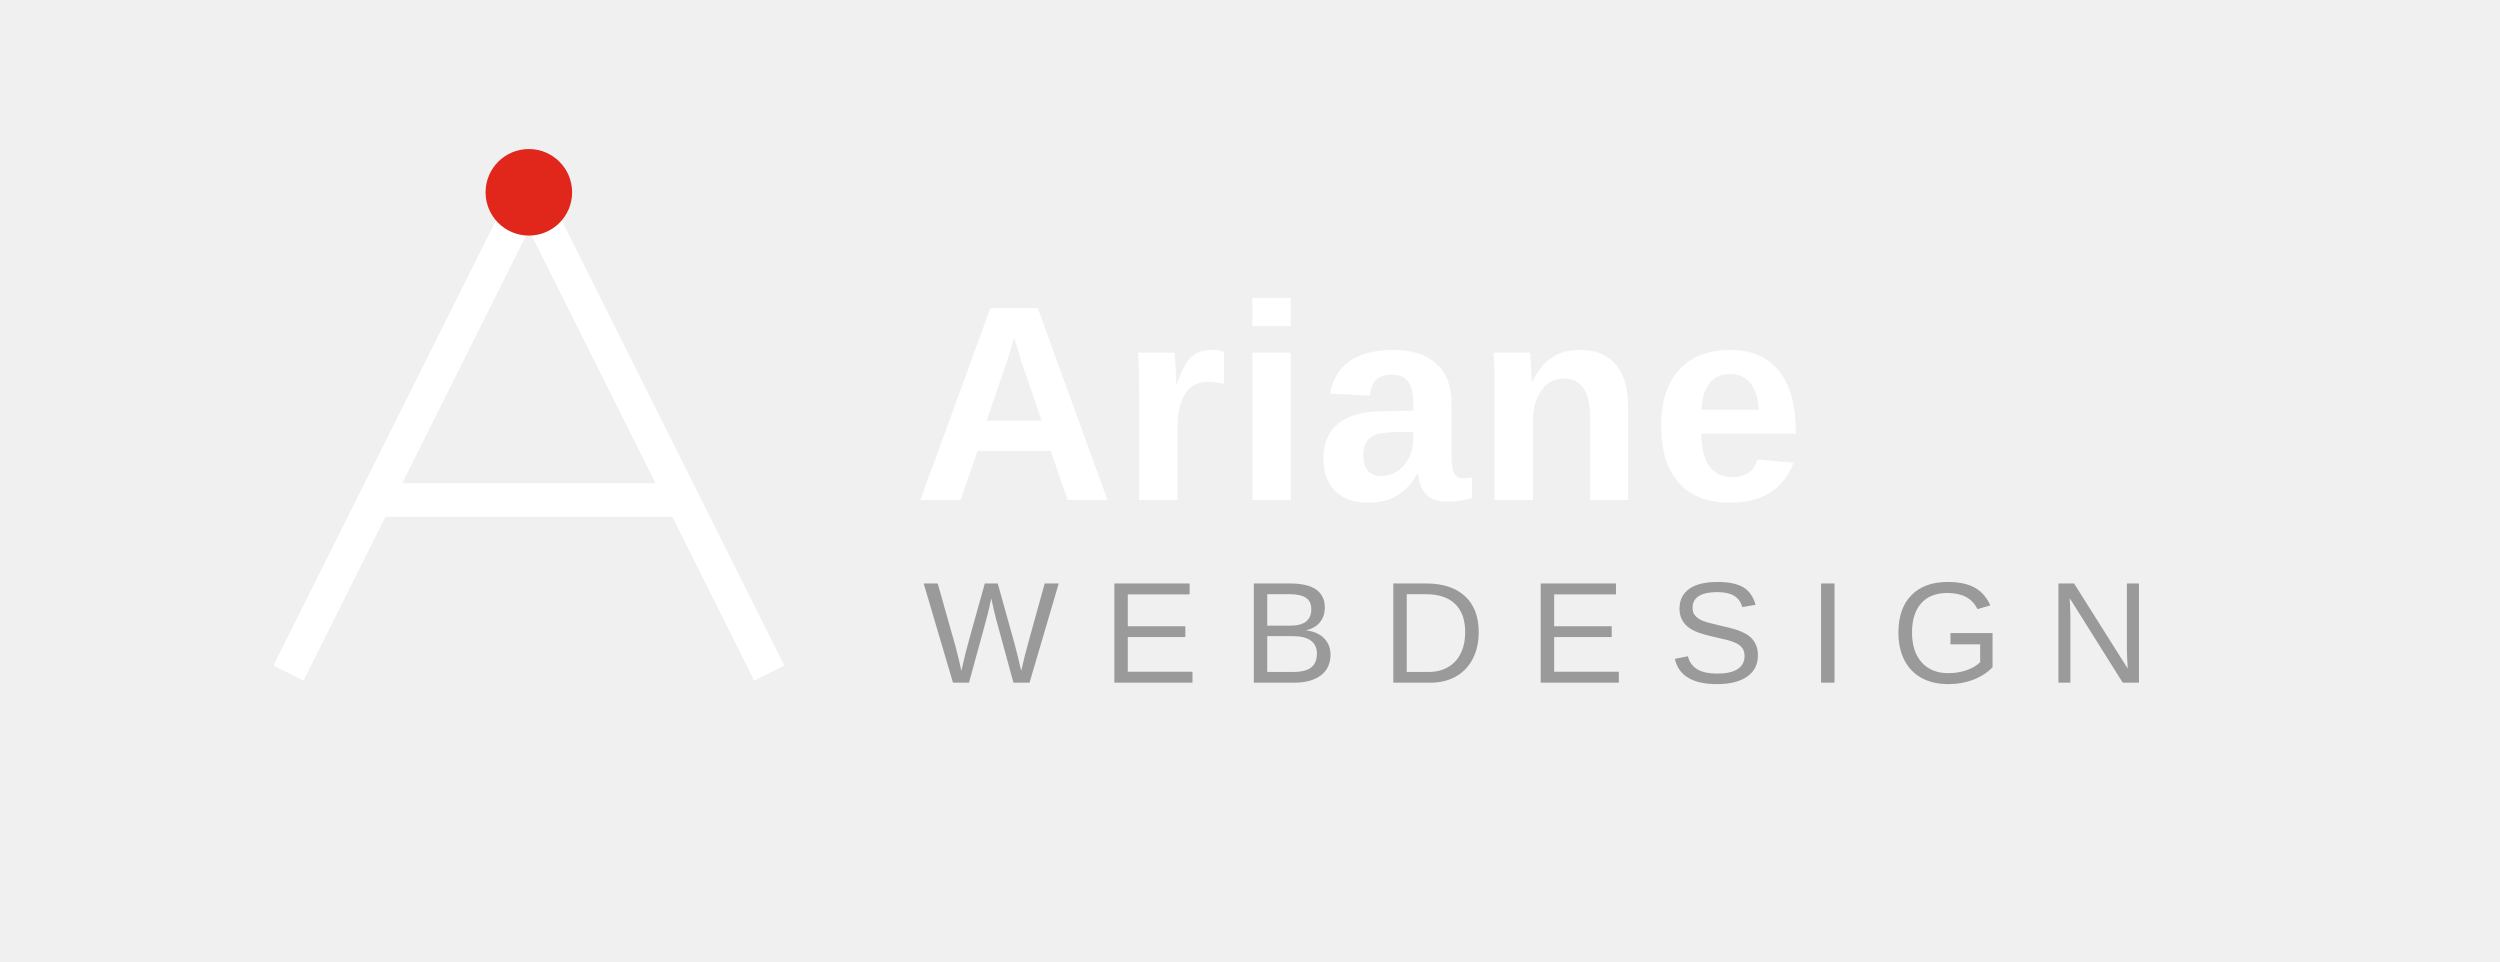
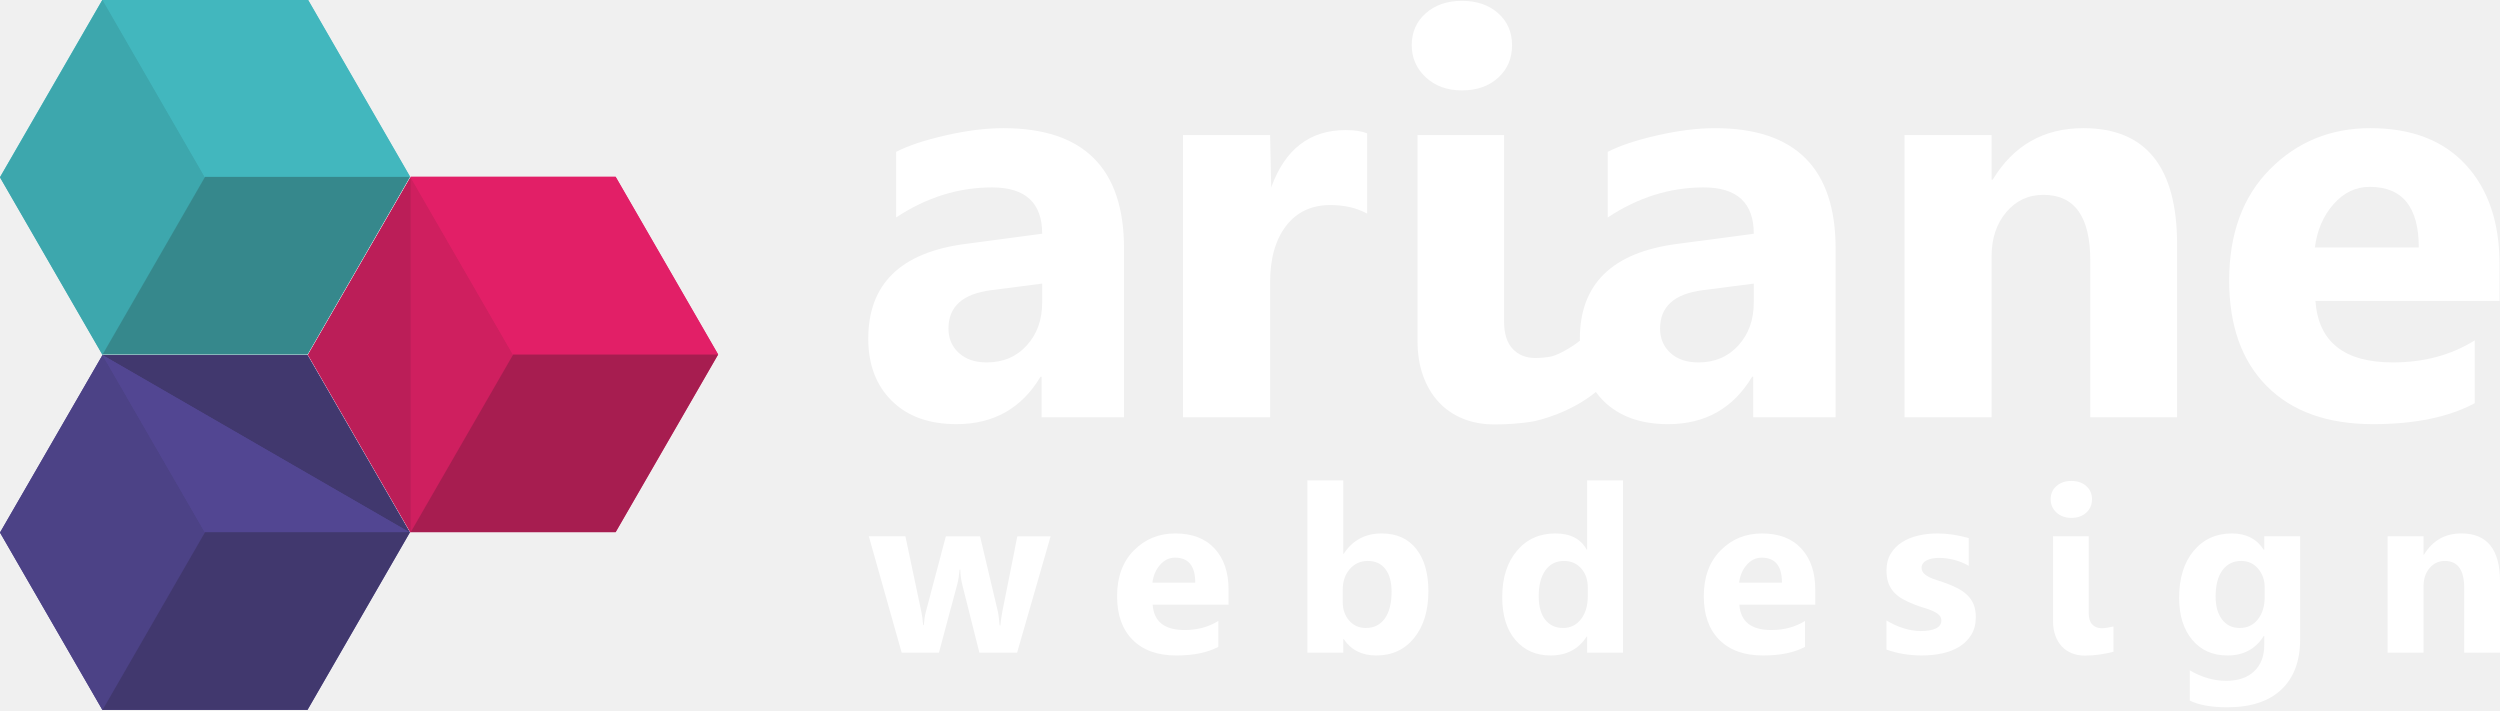
- <svg xmlns="http://www.w3.org/2000/svg" viewBox="0 0 520 200" width="520" height="200">
-   <g fill="none" stroke="#ffffff" stroke-width="7" stroke-linejoin="round">
-     <path d="M60 140 L110 40 L160 140" />
-     <path d="M80 104 H140" />
+ <svg xmlns="http://www.w3.org/2000/svg" version="1.1" id="Layer_1" x="0px" y="0px" width="773.936px" height="219.859px" viewBox="0 0 773.936 219.859" enable-background="new 0 0 773.936 219.859" xml:space="preserve">
+   <polygon fill="#42B7BE" enable-background="new    " points="95.188,-0.394 31.729,-0.394 31.729,-0.155 0,54.803 31.729,109.761  31.818,109.607 95.188,109.607 126.918,54.606 " />
+   <polygon fill="#524692" enable-background="new    " points="126.918,164.761 126.854,164.761 95.188,109.917 31.729,109.915  0,164.873 31.73,219.833 31.772,219.761 95.188,219.761 126.854,164.873 126.918,164.873 126.886,164.817 " />
+   <polygon fill="#E21F67" enable-background="new    " points="190.581,54.705 127.12,54.705 127.12,54.902 95.392,109.861  127.122,164.818 127.187,164.704 190.581,164.704 222.311,109.705 " />
+   <g>
+     <g>
+       <g>
+         <path fill="#FFFFFF" d="M347.968,129.173h-25.509v-12.541h-0.341c-5.86,9.784-14.534,14.675-26.022,14.675     c-8.476,0-15.145-2.402-20.008-7.211c-4.863-4.806-7.295-11.218-7.295-19.238c0-16.949,10.039-26.732,30.118-29.35l23.719-3.158     c0-9.556-5.177-14.333-15.528-14.333c-10.409,0-20.306,3.103-29.689,9.301V47.012c3.754-1.934,8.886-3.64,15.399-5.119     c6.512-1.479,12.441-2.218,17.789-2.218c24.912,0,37.369,12.428,37.369,37.282L347.968,129.173L347.968,129.173z M322.63,93.68     v-5.886l-15.87,2.048c-8.76,1.138-13.139,5.09-13.139,11.857c0,3.071,1.066,5.59,3.199,7.552c2.134,1.962,5.02,2.943,8.66,2.943     c5.062,0,9.185-1.75,12.371-5.247C321.036,103.449,322.63,99.027,322.63,93.68z" />
+         <path fill="#FFFFFF" d="M393.533,58.017c4.266-11.829,11.945-17.747,23.037-17.747c2.844,0,5.061,0.342,6.653,1.024v24.829     c-3.241-1.764-7.024-2.646-11.346-2.646c-5.859,0-10.438,2.149-13.738,6.442c-3.299,4.296-4.948,10.14-4.948,17.533v41.721     h-26.959V41.806h26.959" />
+         <path fill="#FFFFFF" d="M452.568,27.984c-4.552,0-8.275-1.351-11.177-4.052c-2.899-2.702-4.354-6.017-4.354-9.94     c0-4.036,1.453-7.337,4.354-9.896c2.901-2.559,6.625-3.837,11.177-3.837c4.606,0,8.346,1.277,11.221,3.837     c2.871,2.561,4.307,5.86,4.307,9.896c0,4.096-1.436,7.452-4.307,10.067C460.914,26.678,457.176,27.984,452.568,27.984z" />
+         <path fill="#FFFFFF" d="M530.891,39.675c-5.346,0-11.276,0.739-17.789,2.218c-6.514,1.479-11.645,3.187-15.397,5.119v20.306     c9.385-6.198,19.281-9.301,29.69-9.301c10.351,0,15.527,4.777,15.527,14.333l-23.719,3.158     c-20.08,2.616-30.119,12.399-30.119,29.35c0,0.206,0.021,0.397,0.025,0.602c-2.388,1.962-6.636,4.379-8.759,4.866     c-1.385,0.316-3.522,0.506-5.002,0.506c-2.959,0-5.317-0.952-7.084-2.859c-1.762-1.903-2.643-4.705-2.643-8.403V41.806h-26.791     v63.734c0,3.98,0.567,7.563,1.707,10.751c1.137,3.185,2.742,5.899,4.819,8.146c2.074,2.248,4.578,3.971,7.509,5.164     c2.928,1.194,6.186,1.791,9.768,1.791c3.926,0,7.695-0.271,11.308-0.812c2.938-0.438,12.651-3.092,20.092-9.233     c0.715,0.963,1.477,1.892,2.348,2.75c4.863,4.809,11.531,7.211,20.006,7.211c11.488,0,20.162-4.891,26.023-14.675h0.342v12.541     h25.508V76.957C568.26,52.103,555.803,39.675,530.891,39.675z M542.922,93.68c0,5.348-1.594,9.771-4.777,13.269     c-3.188,3.498-7.311,5.248-12.373,5.248c-3.641,0-6.524-0.982-8.659-2.944c-2.134-1.962-3.197-4.479-3.197-7.552     c0-6.769,4.379-10.721,13.139-11.857l15.869-2.048L542.922,93.68L542.922,93.68z" />
+         <path fill="#FFFFFF" d="M673.971,129.173h-26.877V80.628c0-13.538-4.834-20.307-14.504-20.307c-4.664,0-8.504,1.789-11.516,5.373     c-3.017,3.583-4.525,8.136-4.525,13.65v49.827H589.59V41.806h26.959v13.821h0.342c6.429-10.634,15.785-15.952,28.072-15.952     c19.338,0,29.008,12.001,29.008,36.004V129.173z" />
+         <path fill="#FFFFFF" d="M773.791,93.167h-56.992c0.91,12.687,8.904,19.027,23.978,19.027c9.608,0,18.059-2.274,25.338-6.825     v19.453c-8.076,4.322-18.568,6.483-31.48,6.483c-14.108,0-25.057-3.909-32.85-11.731c-7.791-7.819-11.688-18.729-11.688-32.721     c0-14.505,4.209-25.992,12.629-34.47c8.414-8.473,18.771-12.71,31.056-12.71c12.739,0,22.592,3.782,29.562,11.346     c6.967,7.565,10.449,17.833,10.449,30.802V93.167z M748.795,76.615c0-12.512-5.064-18.771-15.186-18.771     c-4.322,0-8.062,1.793-11.222,5.376c-3.155,3.584-5.075,8.049-5.76,13.395H748.795z" />
+       </g>
+       <g>
+         <path fill="#FFFFFF" d="M325.247,166.021l-10.377,36.021h-11.679l-5.311-21.105c-0.353-1.406-0.552-2.94-0.599-4.606h-0.211     c-0.165,1.831-0.399,3.317-0.704,4.467l-5.698,21.246h-11.537l-10.165-36.021h11.326l4.96,23.497     c0.233,1.103,0.41,2.44,0.527,4.014h0.211c0.117-1.646,0.328-3.027,0.633-4.153l6.191-23.356h10.588l5.557,23.497     c0.141,0.588,0.305,1.946,0.493,4.081h0.246c0.117-1.358,0.305-2.719,0.562-4.081l4.68-23.497h10.308V166.021z" />
+         <path fill="#FFFFFF" d="M380.327,187.198H356.83c0.375,5.229,3.668,7.844,9.883,7.844c3.963,0,7.445-0.938,10.447-2.814v8.021     c-3.33,1.78-7.656,2.672-12.98,2.672c-5.813,0-10.33-1.612-13.541-4.837c-3.213-3.225-4.817-7.721-4.817-13.489     c0-5.979,1.731-10.718,5.205-14.211c3.471-3.493,7.737-5.242,12.805-5.242c5.25,0,9.313,1.562,12.188,4.681     c2.871,3.117,4.311,7.353,4.311,12.697v4.679H380.327z M370.02,180.372c0-5.157-2.089-7.738-6.263-7.738     c-1.78,0-3.321,0.74-4.625,2.216c-1.301,1.479-2.094,3.32-2.375,5.522H370.02z" />
+         <path fill="#FFFFFF" d="M415.986,197.854h-0.142v4.187H404.73v-53.325h11.114v22.725h0.142c2.744-4.195,6.647-6.299,11.715-6.299     c4.643,0,8.221,1.597,10.729,4.784c2.508,3.19,3.763,7.553,3.763,13.086c0,6.005-1.466,10.824-4.396,14.459     c-2.932,3.634-6.846,5.45-11.746,5.45C421.615,202.92,418.262,201.231,415.986,197.854z M415.672,182.659v3.693     c0,2.32,0.668,4.245,2.004,5.771c1.336,1.522,3.049,2.284,5.137,2.284c2.531,0,4.494-0.979,5.892-2.938     c1.395-1.959,2.094-4.729,2.094-8.319c0-2.976-0.639-5.306-1.918-6.981c-1.276-1.677-3.102-2.514-5.469-2.514     c-2.229,0-4.076,0.83-5.541,2.495C416.402,177.816,415.672,179.988,415.672,182.659z" />
+         <path fill="#FFFFFF" d="M502.443,202.04h-11.115v-4.96h-0.141c-2.533,3.895-6.248,5.84-11.148,5.84     c-4.504,0-8.129-1.589-10.871-4.767c-2.744-3.179-4.117-7.614-4.117-13.314c0-5.954,1.514-10.726,4.539-14.315     c3.025-3.586,6.988-5.383,11.889-5.383c4.646,0,7.882,1.668,9.709,4.997h0.142v-21.423h11.115L502.443,202.04L502.443,202.04z      M491.539,184.524v-2.709c0-2.344-0.68-4.293-2.039-5.84c-1.361-1.548-3.131-2.319-5.312-2.319c-2.461,0-4.387,0.967-5.77,2.899     c-1.383,1.938-2.074,4.592-2.074,7.969c0,3.164,0.668,5.604,2.006,7.317c1.336,1.712,3.188,2.565,5.558,2.565     c2.25,0,4.086-0.901,5.504-2.706C490.83,189.895,491.539,187.504,491.539,184.524z" />
+         <path fill="#FFFFFF" d="M561.955,187.198h-23.496c0.373,5.229,3.668,7.844,9.883,7.844c3.963,0,7.445-0.938,10.447-2.814v8.021     c-3.33,1.78-7.656,2.672-12.98,2.672c-5.813,0-10.327-1.612-13.541-4.837c-3.215-3.225-4.819-7.721-4.819-13.489     c0-5.979,1.735-10.718,5.207-14.211c3.469-3.493,7.737-5.242,12.803-5.242c5.252,0,9.315,1.562,12.188,4.681     c2.875,3.117,4.311,7.353,4.311,12.697v4.679H561.955z M551.648,180.372c0-5.157-2.086-7.738-6.263-7.738     c-1.78,0-3.323,0.74-4.627,2.216c-1.299,1.479-2.092,3.32-2.373,5.522H551.648z" />
+         <path fill="#FFFFFF" d="M584.004,201.091v-9.004c1.828,1.102,3.652,1.922,5.469,2.461c1.816,0.542,3.535,0.812,5.156,0.812     c1.969,0,3.521-0.27,4.66-0.812c1.137-0.539,1.705-1.359,1.705-2.461c0-0.704-0.26-1.291-0.773-1.761     c-0.516-0.469-1.18-0.877-1.987-1.23c-0.81-0.35-1.695-0.667-2.654-0.948c-0.963-0.281-1.892-0.6-2.779-0.948     c-1.432-0.539-2.69-1.12-3.78-1.742c-1.093-0.62-2.007-1.342-2.744-2.164c-0.74-0.821-1.304-1.771-1.689-2.849     c-0.385-1.079-0.58-2.357-0.58-3.834c0-2.018,0.439-3.752,1.32-5.205c0.881-1.455,2.051-2.645,3.516-3.571     c1.465-0.926,3.144-1.605,5.031-2.039c1.887-0.436,3.854-0.653,5.891-0.653c1.597,0,3.213,0.127,4.855,0.372     c1.641,0.245,3.258,0.604,4.854,1.071v8.583c-1.408-0.821-2.914-1.438-4.521-1.849c-1.604-0.408-3.183-0.612-4.729-0.612     c-0.729,0-1.414,0.062-2.057,0.19c-0.646,0.129-1.217,0.317-1.707,0.562c-0.494,0.249-0.879,0.562-1.162,0.952     c-0.281,0.386-0.422,0.827-0.422,1.316c0,0.658,0.211,1.223,0.633,1.688c0.422,0.47,0.975,0.874,1.654,1.216     c0.68,0.338,1.436,0.643,2.27,0.912c0.83,0.271,1.658,0.546,2.479,0.826c1.479,0.519,2.813,1.081,4.01,1.688     c1.195,0.611,2.224,1.327,3.078,2.146c0.856,0.82,1.512,1.78,1.971,2.883c0.455,1.104,0.687,2.417,0.687,3.939     c0,2.136-0.463,3.957-1.389,5.473c-0.929,1.512-2.158,2.742-3.693,3.69c-1.537,0.952-3.31,1.646-5.312,2.078     c-2.006,0.431-4.088,0.648-6.245,0.648C591.051,202.92,587.381,202.31,584.004,201.091z" />
+         <path fill="#FFFFFF" d="M641.23,160.324c-1.877,0-3.412-0.559-4.609-1.67c-1.195-1.114-1.793-2.481-1.793-4.1     c0-1.665,0.598-3.025,1.793-4.08c1.197-1.058,2.732-1.584,4.609-1.584c1.897,0,3.438,0.526,4.625,1.584     c1.184,1.055,1.776,2.415,1.776,4.08c0,1.688-0.594,3.071-1.776,4.148C644.67,159.785,643.129,160.324,641.23,160.324z" />
+         <path fill="#FFFFFF" d="M646.611,189.836c0,1.522,0.362,2.679,1.09,3.464c0.727,0.787,1.701,1.179,2.922,1.179     c0.607,0,1.217-0.06,1.828-0.177c0.609-0.117,1.219-0.233,1.83-0.35v7.808c-1.34,0.354-2.752,0.637-4.24,0.861     c-1.488,0.223-3.043,0.335-4.66,0.335c-1.479,0-2.82-0.249-4.026-0.739c-1.209-0.493-2.24-1.2-3.097-2.128     c-0.856-0.925-1.518-2.045-1.985-3.358c-0.472-1.314-0.703-2.791-0.703-4.435v-26.275h11.043L646.611,189.836L646.611,189.836z" />
+         <path fill="#FFFFFF" d="M712.066,197.925c0,6.684-1.935,11.86-5.802,15.531c-3.87,3.67-9.475,5.505-16.815,5.505     c-4.853,0-8.699-0.692-11.537-2.074v-9.358c3.707,2.157,7.445,3.235,11.221,3.235c3.754,0,6.66-0.99,8.723-2.973     c2.066-1.981,3.097-4.673,3.097-8.071v-2.849h-0.142c-2.532,4.03-6.271,6.049-11.221,6.049c-4.594,0-8.24-1.618-10.938-4.854     c-2.698-3.235-4.047-7.573-4.047-13.014c0-6.099,1.5-10.938,4.504-14.528c3-3.586,6.951-5.383,11.852-5.383     c4.387,0,7.67,1.688,9.85,5.065h0.142v-4.187h11.115L712.066,197.925L712.066,197.925z M701.092,184.734v-2.85     c0-2.272-0.674-4.215-2.021-5.82c-1.351-1.606-3.101-2.408-5.261-2.408c-2.459,0-4.396,0.961-5.805,2.883     c-1.406,1.925-2.109,4.634-2.109,8.127c0,2.999,0.67,5.377,2.007,7.122c1.338,1.749,3.166,2.62,5.485,2.62     c2.299,0,4.158-0.884,5.578-2.655C700.383,189.982,701.092,187.645,701.092,184.734z" />
+         <path fill="#FFFFFF" d="M773.936,202.04h-11.08v-20.017c0-5.579-1.991-8.368-5.979-8.368c-1.922,0-3.506,0.738-4.748,2.215     c-1.242,1.479-1.865,3.353-1.865,5.629v20.541h-11.114V166.02h11.114v5.701h0.142c2.651-4.387,6.51-6.581,11.574-6.581     c7.973,0,11.959,4.949,11.959,14.847v22.054H773.936z" />
+       </g>
+       <g>
+         <g>
+           <polygon fill="#3DA7AD" enable-background="new    " points="47.594,27.479 31.73,0 0,54.958 31.73,109.915 47.594,82.438      63.459,54.958     " />
+           <path fill="#42B7BE" d="M63.459,54.958L63.459,54.958L63.459,54.958z" />
+           <polygon fill="#42B7BE" points="95.189,-0.239 31.73,-0.239 47.594,27.261 63.459,54.761 95.189,54.761 126.919,54.761     " />
+           <polygon fill="#36888C" enable-background="new    " points="95.189,54.761 63.459,54.761 47.594,82.262 31.73,109.761      95.189,109.761 126.919,54.761     " />
+         </g>
+         <g>
+           <polygon fill="#CF1F5F" enable-background="new    " points="142.986,82.438 127.12,54.958 95.392,109.917 127.122,164.873      142.986,137.395 158.851,109.917     " />
+           <path fill="#E31F67" d="M158.851,109.917L158.851,109.917L158.851,109.917z" />
+           <polygon fill="#E21F67" points="190.581,54.761 127.12,54.761 142.986,82.261 158.851,109.761 190.581,109.761 222.311,109.761          " />
+           <polygon fill="#A71D50" enable-background="new    " points="190.581,109.761 158.851,109.761 142.986,137.261 127.122,164.761      190.581,164.761 222.311,109.761     " />
+         </g>
+         <g>
+           <polygon fill="#4C4286" enable-background="new    " points="47.594,137.395 31.73,109.915 0,164.873 31.731,219.833      47.594,192.354 63.459,164.873     " />
+           <path fill="#524692" d="M63.459,164.873L63.459,164.873L63.459,164.873z" />
+           <polygon fill="#41386E" enable-background="new    " points="95.189,109.917 31.73,109.915 63.459,128.234 79.325,137.395      95.189,146.556 126.919,164.873     " />
+           <polygon fill="#524692" points="95.189,146.556 79.325,137.395 63.459,128.234 31.73,109.915 47.594,137.395 63.459,164.873      95.189,164.873 126.919,164.873     " />
+           <polygon fill="#41386E" enable-background="new    " points="95.189,164.761 63.459,164.761 47.594,192.263 31.731,219.761      95.189,219.761 126.919,164.761     " />
+         </g>
+       </g>
+     </g>
  </g>
-   <circle cx="110" cy="40" r="9" fill="#e1261c" />
-   <text x="190" y="104" fill="#ffffff" font-family="'Avenir Next', 'Helvetica Neue', Arial, sans-serif" font-weight="700" font-size="58" letter-spacing="1">Ariane</text>
-   <text x="192" y="142" fill="#9a9a9a" font-family="'Avenir Next', 'Helvetica Neue', Arial, sans-serif" font-weight="400" font-size="30" letter-spacing="9">WEBDESIGN</text>
+   <polygon fill="#BB1E58" enable-background="new    " points="127.122,109.762 127.122,91.442 127.12,54.803 95.392,109.762  127.122,164.719 127.122,128.082 " />
</svg>
